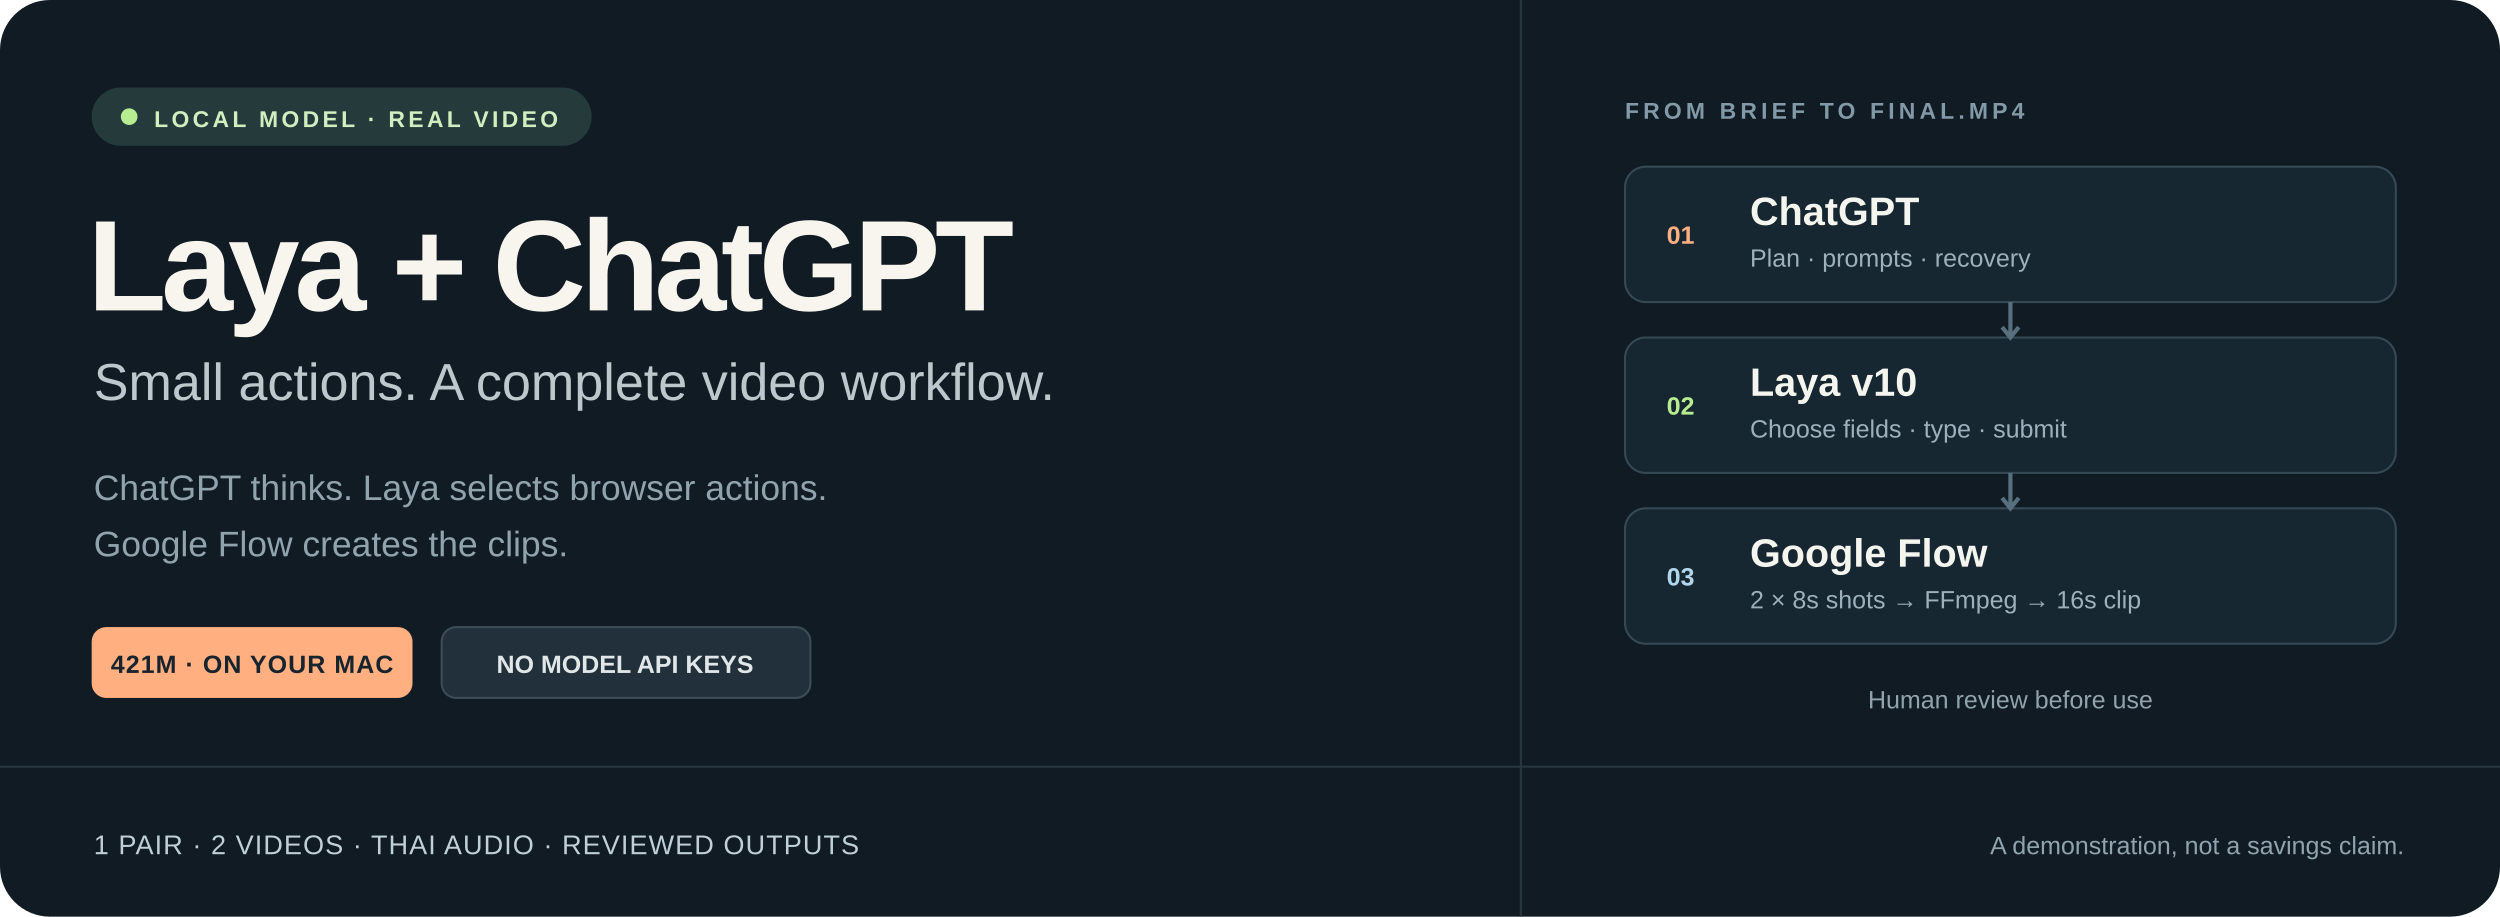
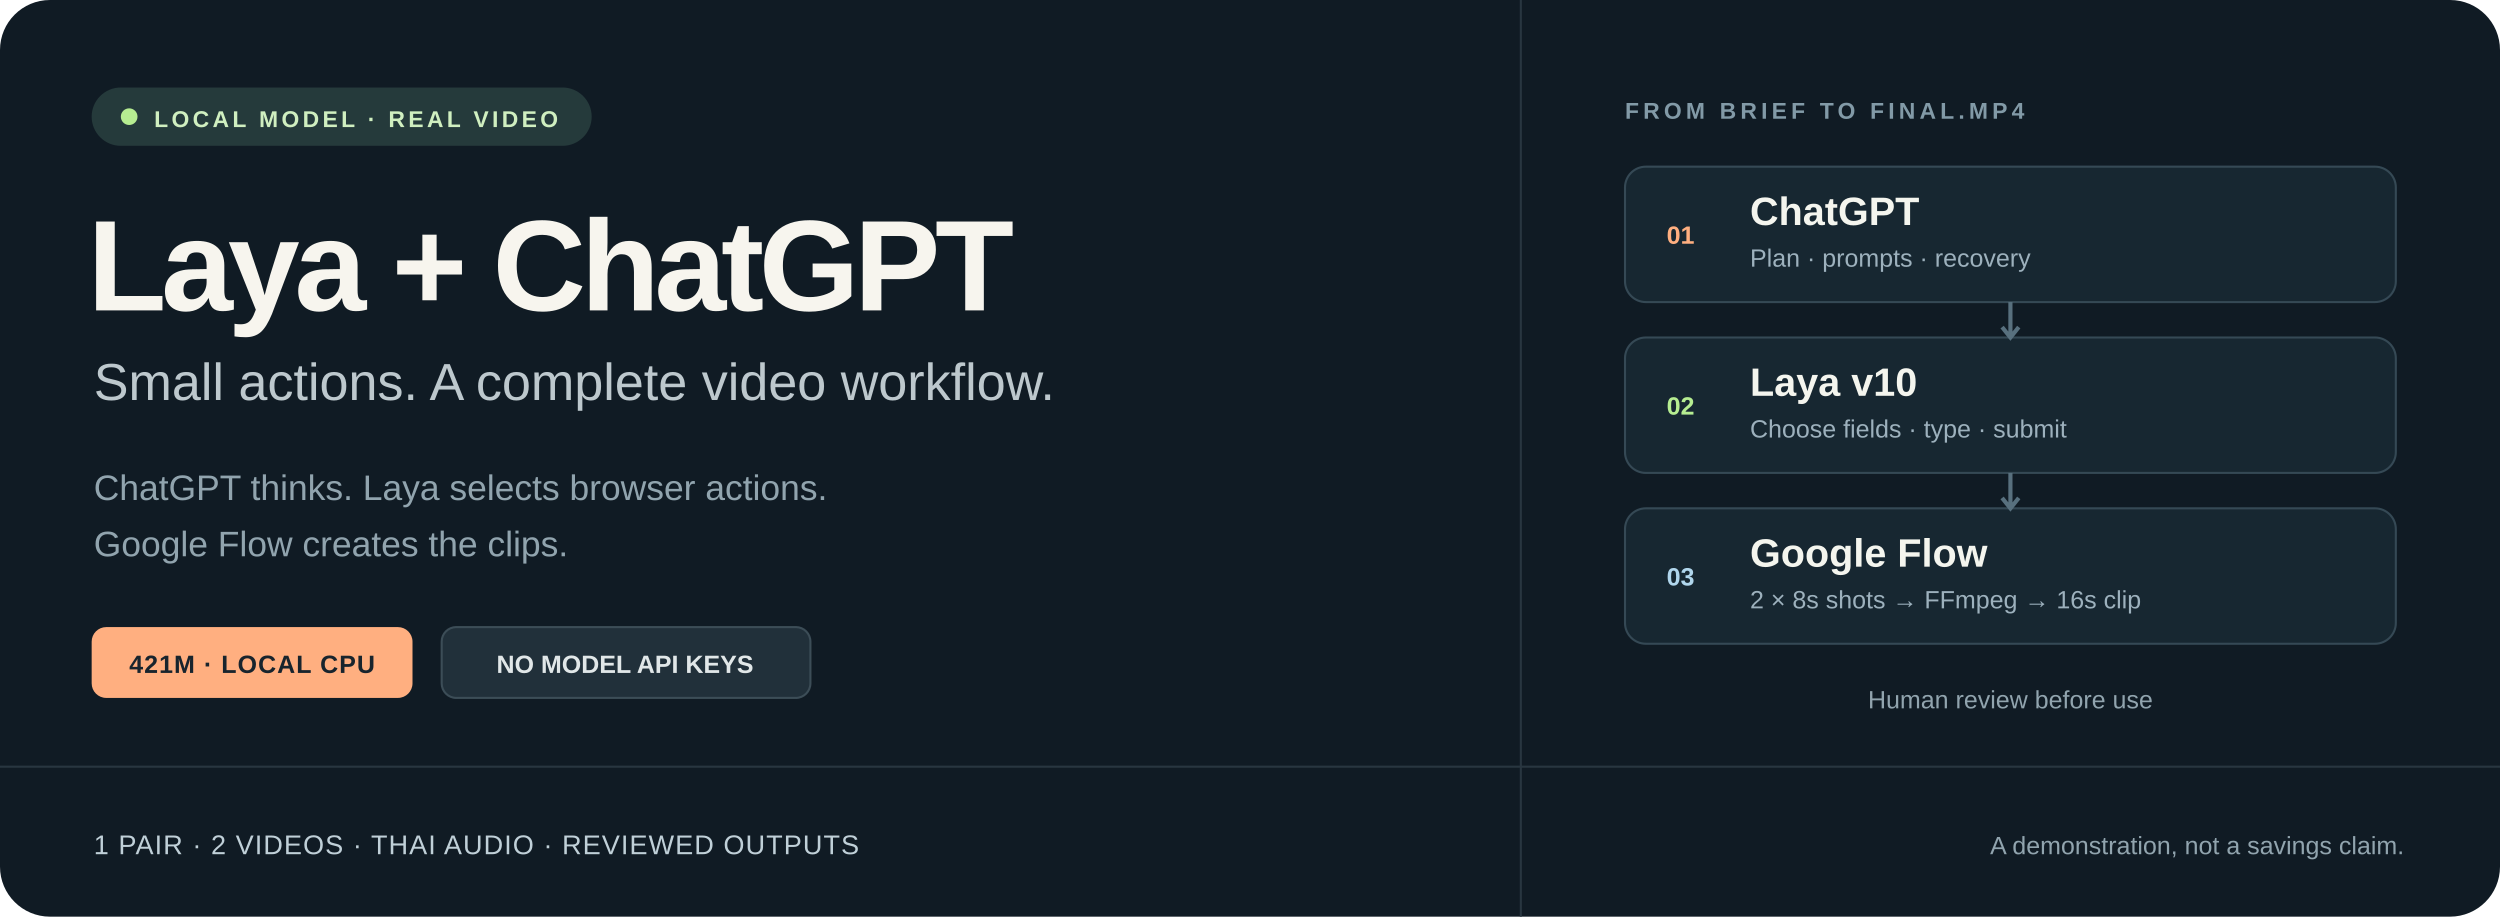
<svg xmlns="http://www.w3.org/2000/svg" width="1200" height="440" viewBox="0 0 1200 440" role="img" aria-labelledby="title desc">
  <rect width="1200" height="440" rx="24" fill="#101b24" />
  <path d="M0 368H1200M730 0V440" stroke="#283640" />
  <g font-family="Arial,Helvetica,sans-serif">
    <rect x="44" y="42" width="240" height="28" rx="14" fill="#253a3b" />
    <circle cx="62" cy="56" r="4" fill="#b6ed91" />
    <text x="74" y="61" font-size="11" font-weight="700" letter-spacing="1.6" fill="#d0efc0">LOCAL MODEL · REAL VIDEO</text>
    <text x="42" y="149" font-size="62" font-weight="700" letter-spacing="-2.5" fill="#f7f5ee">Laya + ChatGPT</text>
    <text x="45" y="192" font-size="25" fill="#bdc8cd">Small actions. A complete video workflow.</text>
    <text x="45" y="240" font-size="17" fill="#91a4ae">ChatGPT thinks. Laya selects browser actions.</text>
    <text x="45" y="267" font-size="17" fill="#91a4ae">Google Flow creates the clips.</text>
    <rect x="44" y="301" width="154" height="34" rx="7" fill="#ffaf80" />
-     <text x="121" y="323" text-anchor="middle" font-size="12" font-weight="700" letter-spacing=".5" fill="#18242d">421M · ON YOUR MAC</text>
+     <text x="121" y="323" text-anchor="middle" font-size="12" font-weight="700" letter-spacing=".5" fill="#18242d">421M · LOCAL CPU</text>
    <rect x="212" y="301" width="177" height="34" rx="7" fill="#21303a" stroke="#3c4d57" />
    <text x="300" y="323" text-anchor="middle" font-size="12" font-weight="700" fill="#e1e7e8">NO MODEL API KEYS</text>
    <text x="780" y="57" font-size="11" font-weight="700" letter-spacing="2" fill="#829aa7">FROM BRIEF TO FINAL.MP4</text>
    <g fill="#172731" stroke="#354955">
      <rect x="780" y="80" width="370" height="65" rx="10" />
      <rect x="780" y="162" width="370" height="65" rx="10" />
      <rect x="780" y="244" width="370" height="65" rx="10" />
    </g>
    <g fill="none" stroke="#58707e" stroke-width="2">
      <path d="M965 145v17m-4-5 4 5 4-5M965 227v17m-4-5 4 5 4-5" />
    </g>
    <g font-size="12" font-weight="700">
      <text x="800" y="117" fill="#ffaf80">01</text>
      <text x="800" y="199" fill="#b6ed91">02</text>
      <text x="800" y="281" fill="#b0d6ec">03</text>
    </g>
    <g fill="#f4f5ee" font-size="19" font-weight="700">
      <text x="840" y="108">ChatGPT</text>
      <text x="840" y="190">Laya v10</text>
      <text x="840" y="272">Google Flow</text>
    </g>
    <g fill="#9db1bd" font-size="12">
      <text x="840" y="128">Plan · prompts · recovery</text>
      <text x="840" y="210">Choose fields · type · submit</text>
      <text x="840" y="292">2 × 8s shots → FFmpeg → 16s clip</text>
    </g>
    <text x="965" y="340" text-anchor="middle" fill="#91a4ae" font-size="12">Human review before use</text>
    <text x="45" y="410" fill="#c0d0d8" font-size="13" letter-spacing=".5">1 PAIR · 2 VIDEOS · THAI AUDIO · REVIEWED OUTPUTS</text>
    <text x="1154" y="410" text-anchor="end" fill="#91a4ae" font-size="12">A demonstration, not a savings claim.</text>
  </g>
</svg>
